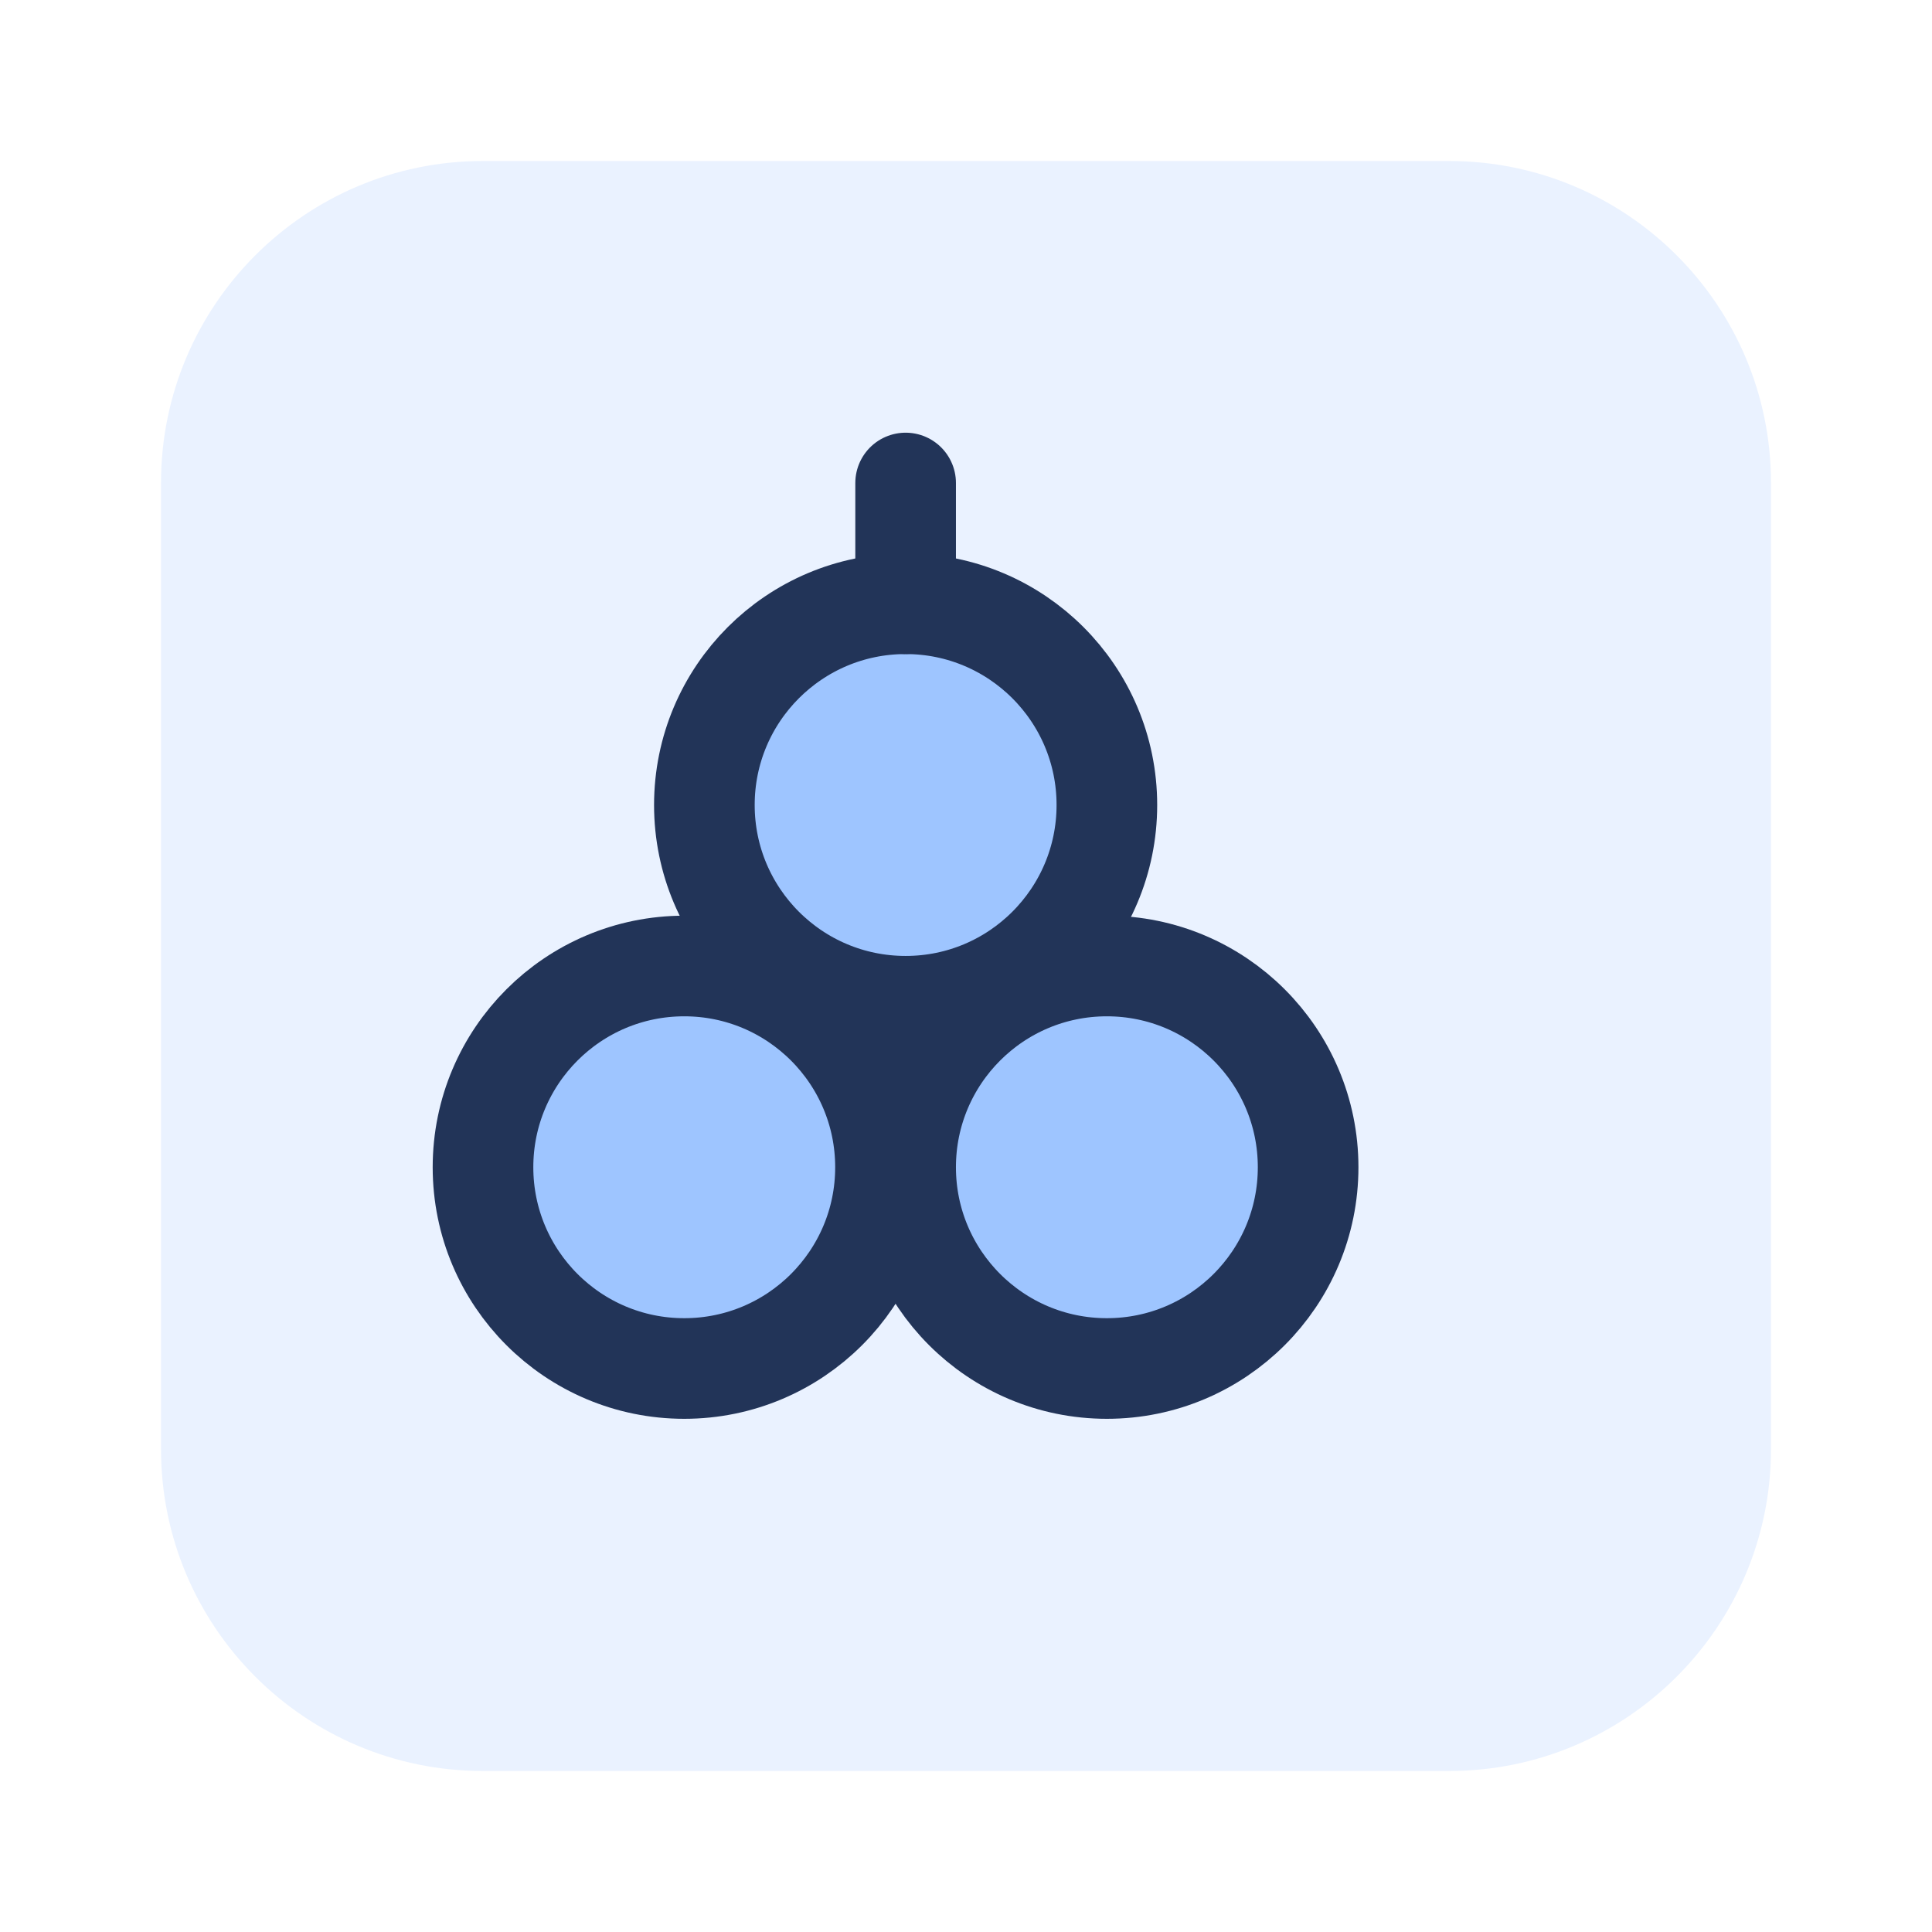
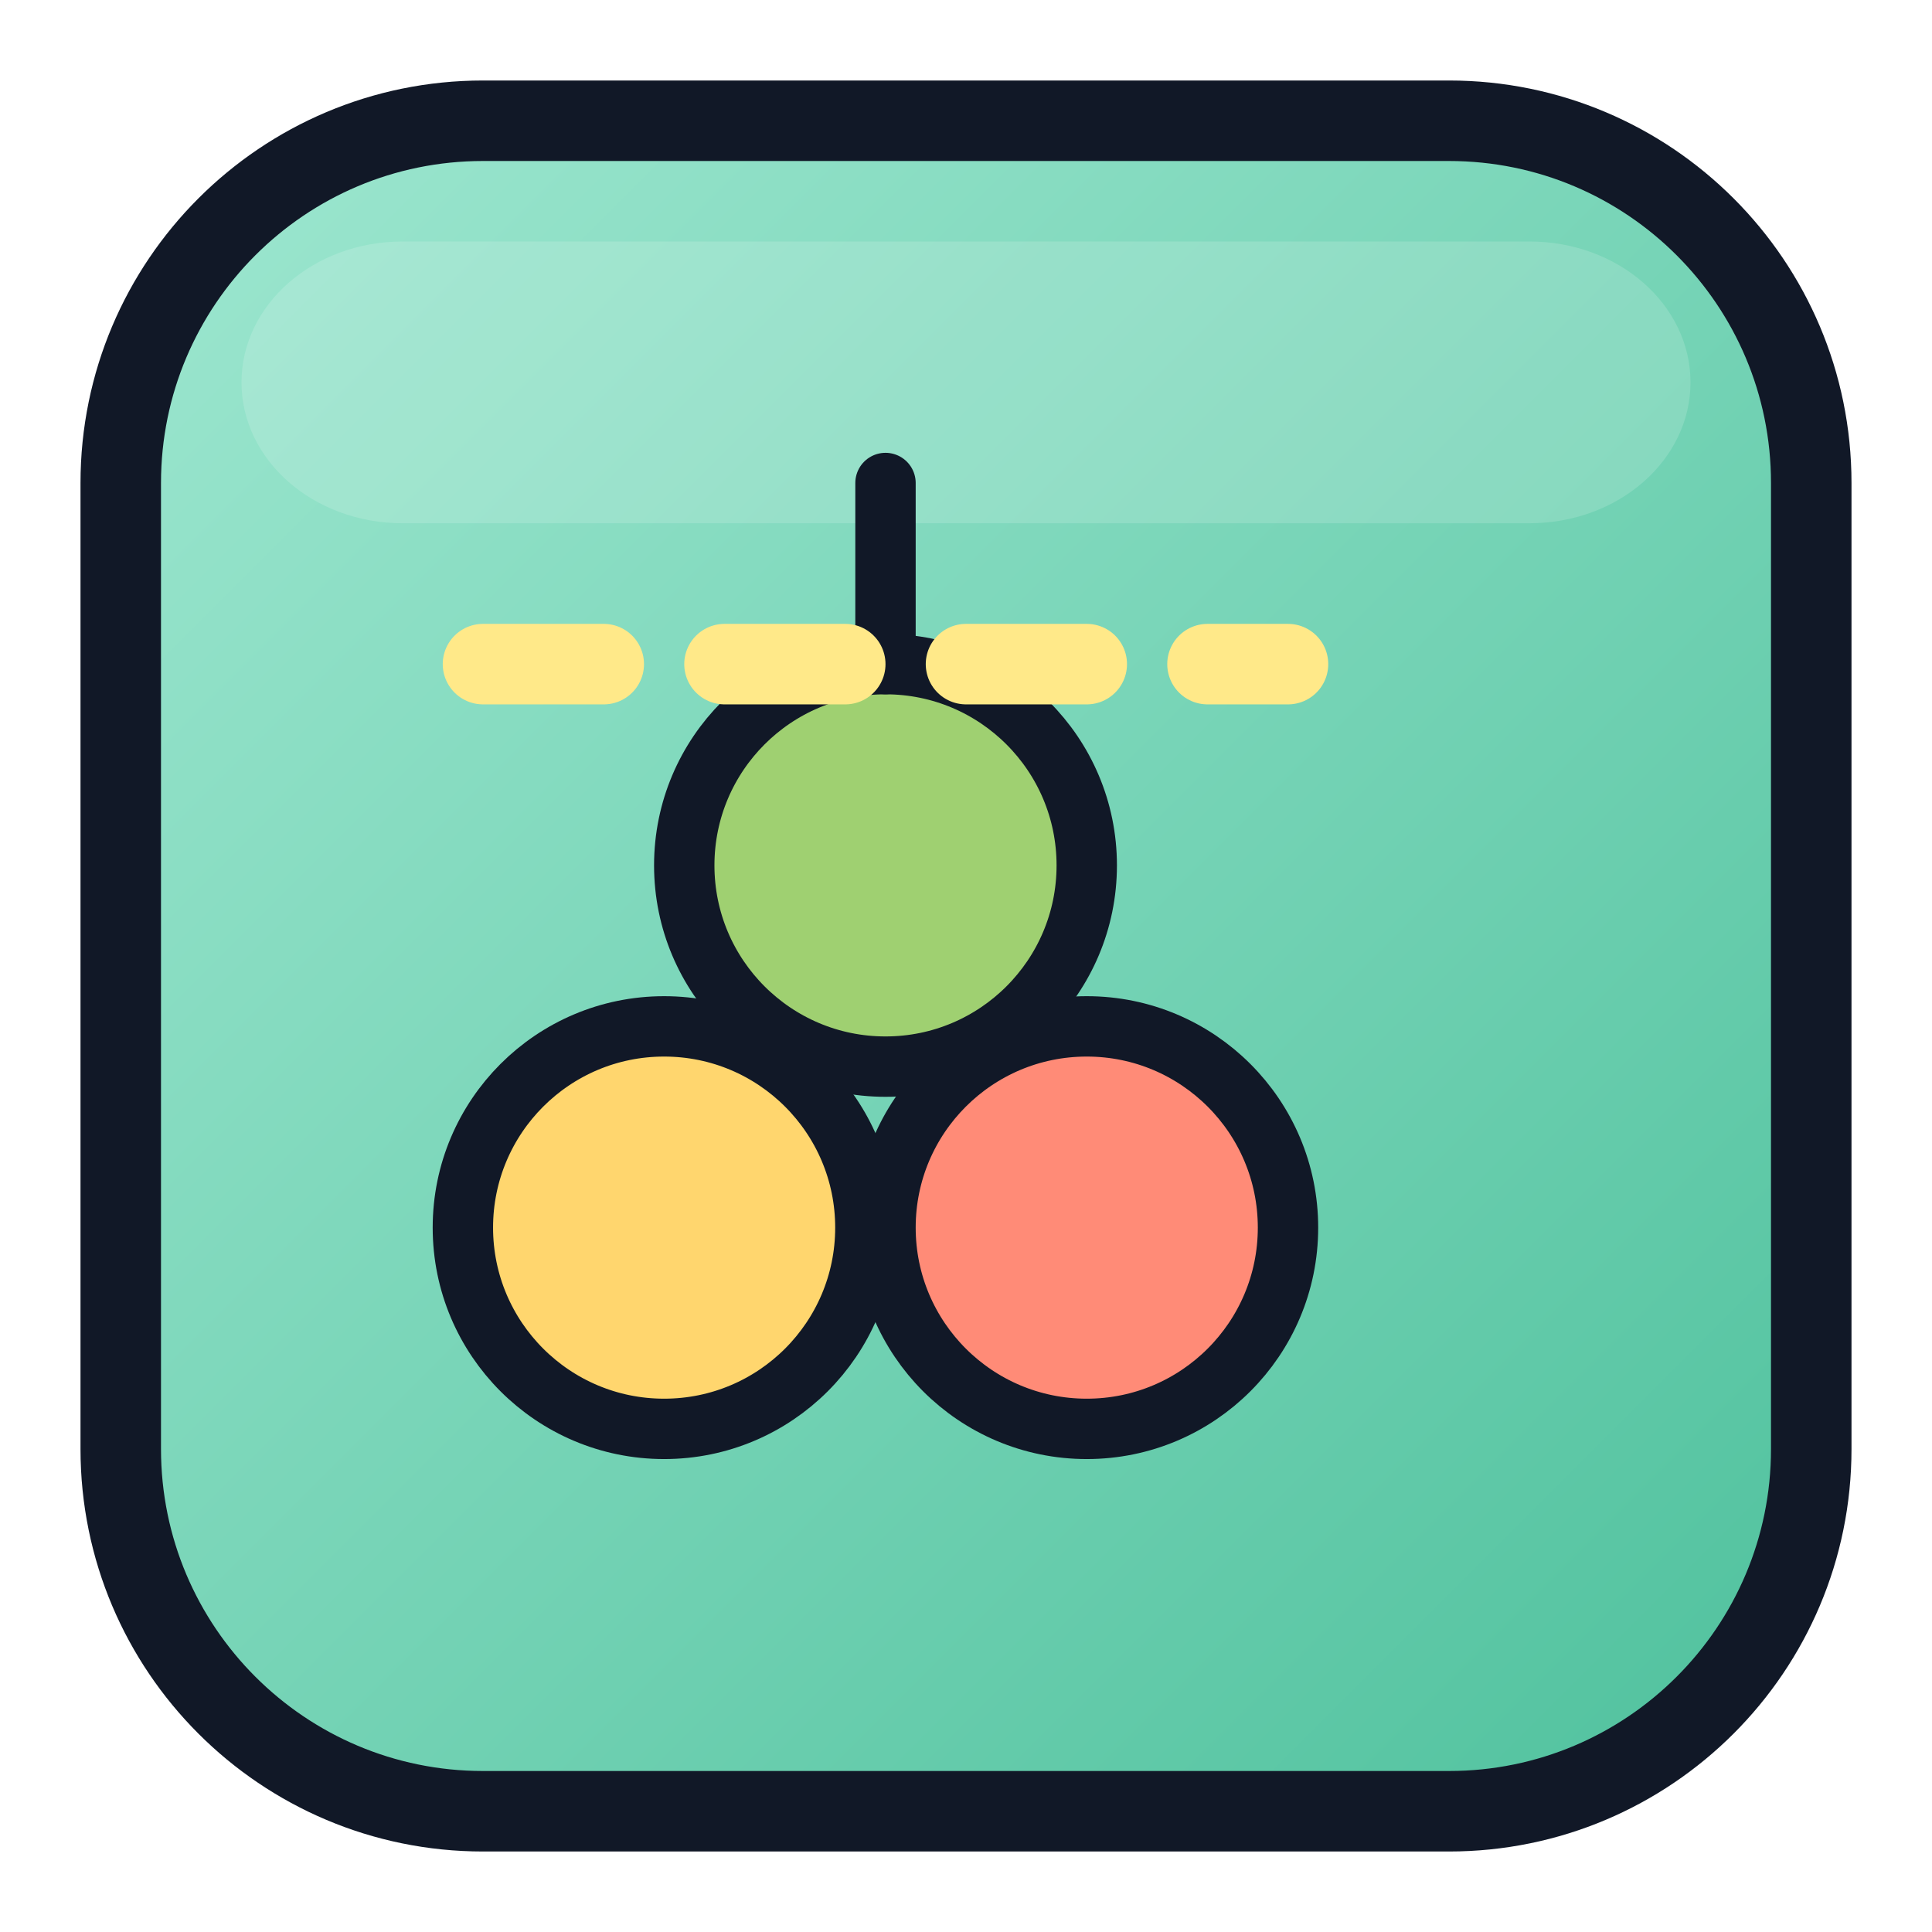
<svg xmlns="http://www.w3.org/2000/svg" viewBox="0 0 96 96" role="img" aria-label="fruit stacker icon">
-   <rect x="8" y="8" width="80" height="80" rx="16" fill="#eaf2ff" />
-   <g fill="none" stroke="#223458" stroke-width="5" stroke-linecap="round" stroke-linejoin="round">
-     <circle cx="34" cy="58" r="10" fill="#9ec5ff" stroke="#223458" />
-     <circle cx="55" cy="58" r="10" fill="#9ec5ff" stroke="#223458" />
-     <circle cx="45" cy="40" r="10" fill="#9ec5ff" stroke="#223458" />
-     <path d="M45 24v6" />
+   <defs>
+     <linearGradient id="bg" x1="0" y1="0" x2="1" y2="1">
+       <stop offset="0" stop-color="#9ee7d0" />
+       <stop offset="1" stop-color="#4fc19d" />
+     </linearGradient>
+   </defs>
+   <rect x="6" y="6" width="84" height="84" rx="18" fill="url(#bg)" stroke="#111827" stroke-width="4" />
+   <rect x="12" y="12" width="72" height="14" rx="8" fill="#ffffff26" />
+   <g fill="#ffd66e" stroke="#111827" stroke-width="3" stroke-linejoin="round" stroke-linecap="round">
+     <circle cx="33" cy="61" r="10" />
+     <circle cx="54" cy="61" r="10" fill="#ff8b77" />
+     <circle cx="44" cy="43" r="10" fill="#9fd071" />
  </g>
+   <path d="M44 24v9" fill="none" stroke="#111827" stroke-width="3" stroke-linecap="round" />
+   <path d="M24 33h40" stroke="#ffe989" stroke-width="4" stroke-linecap="round" stroke-dasharray="6 6" />
</svg>
